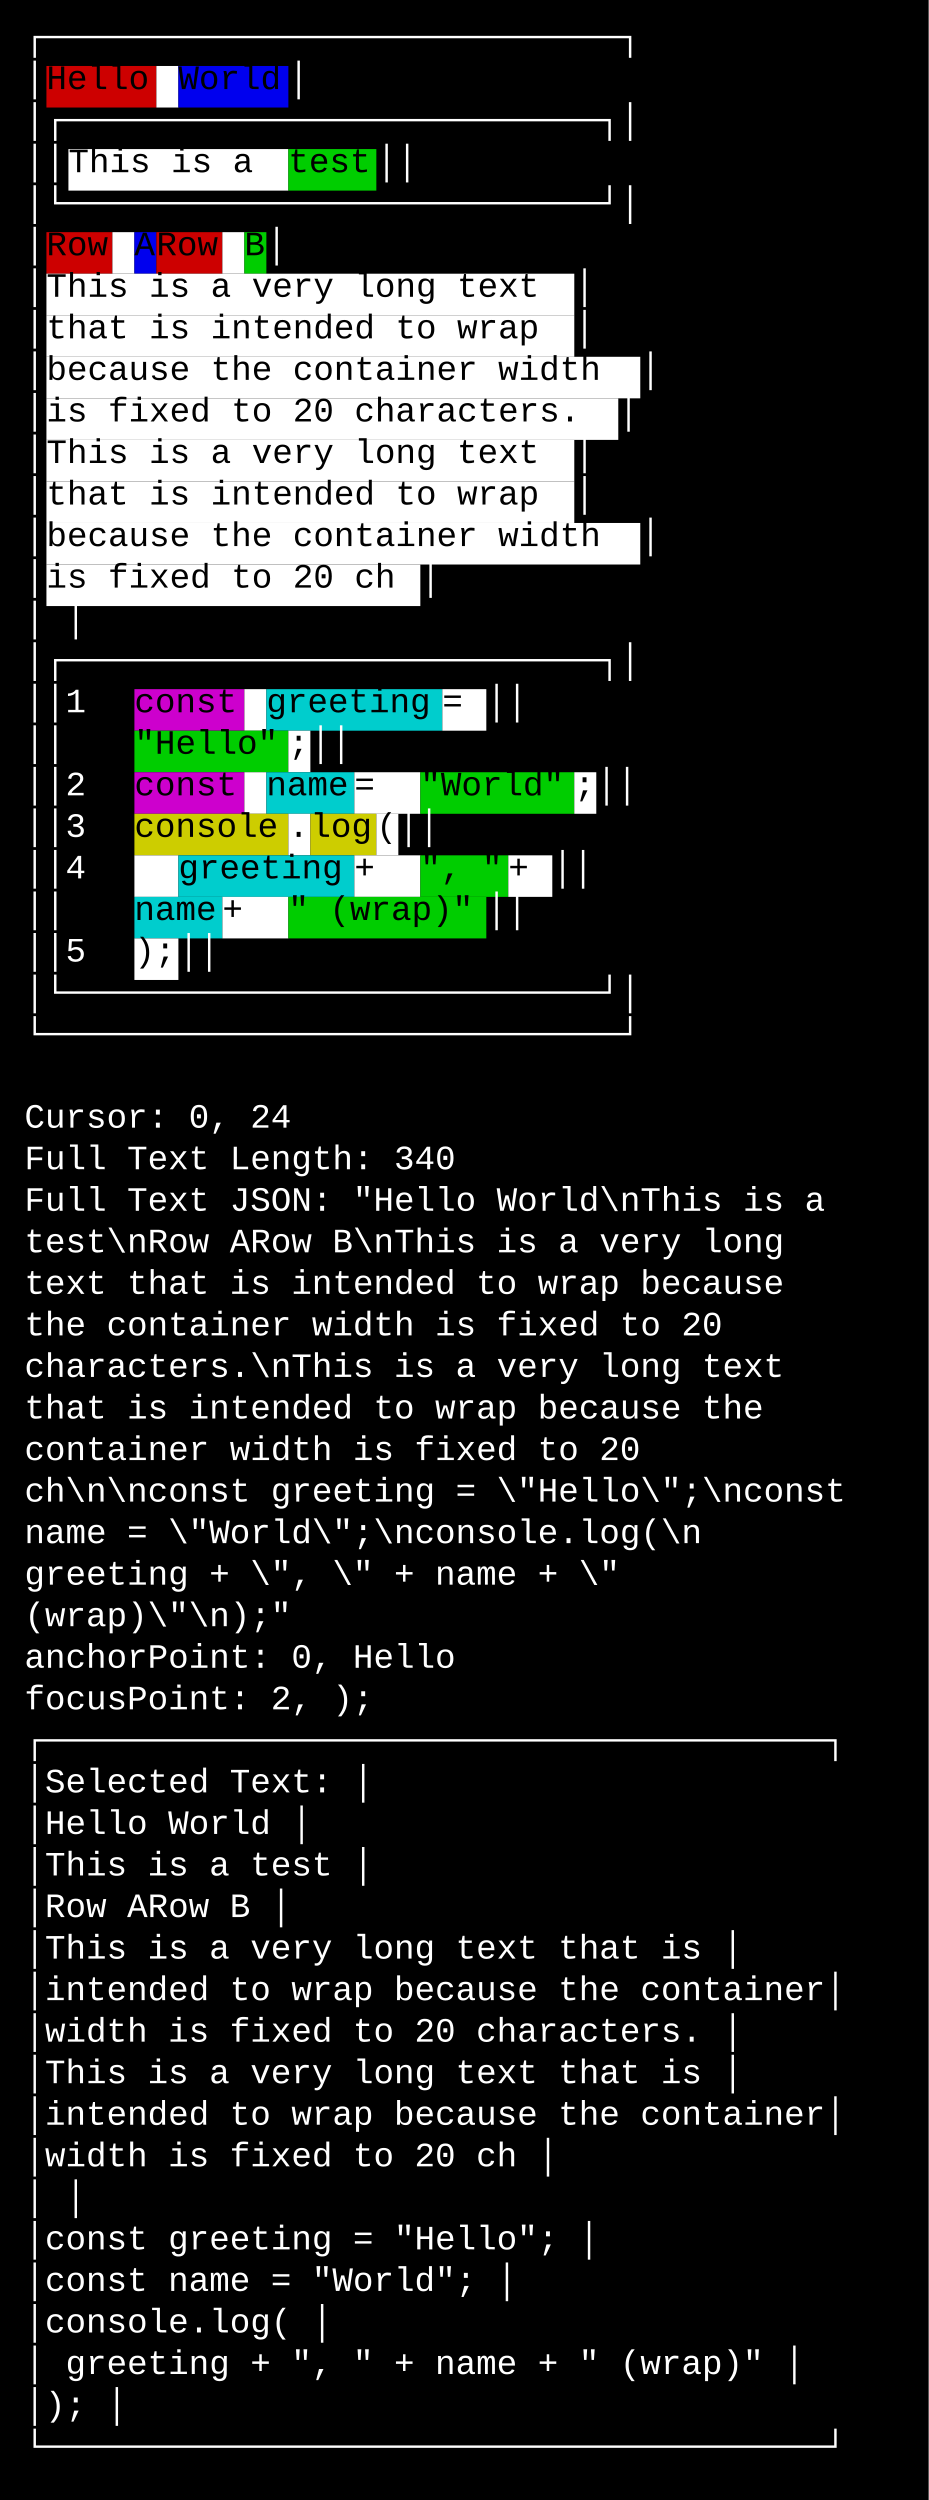
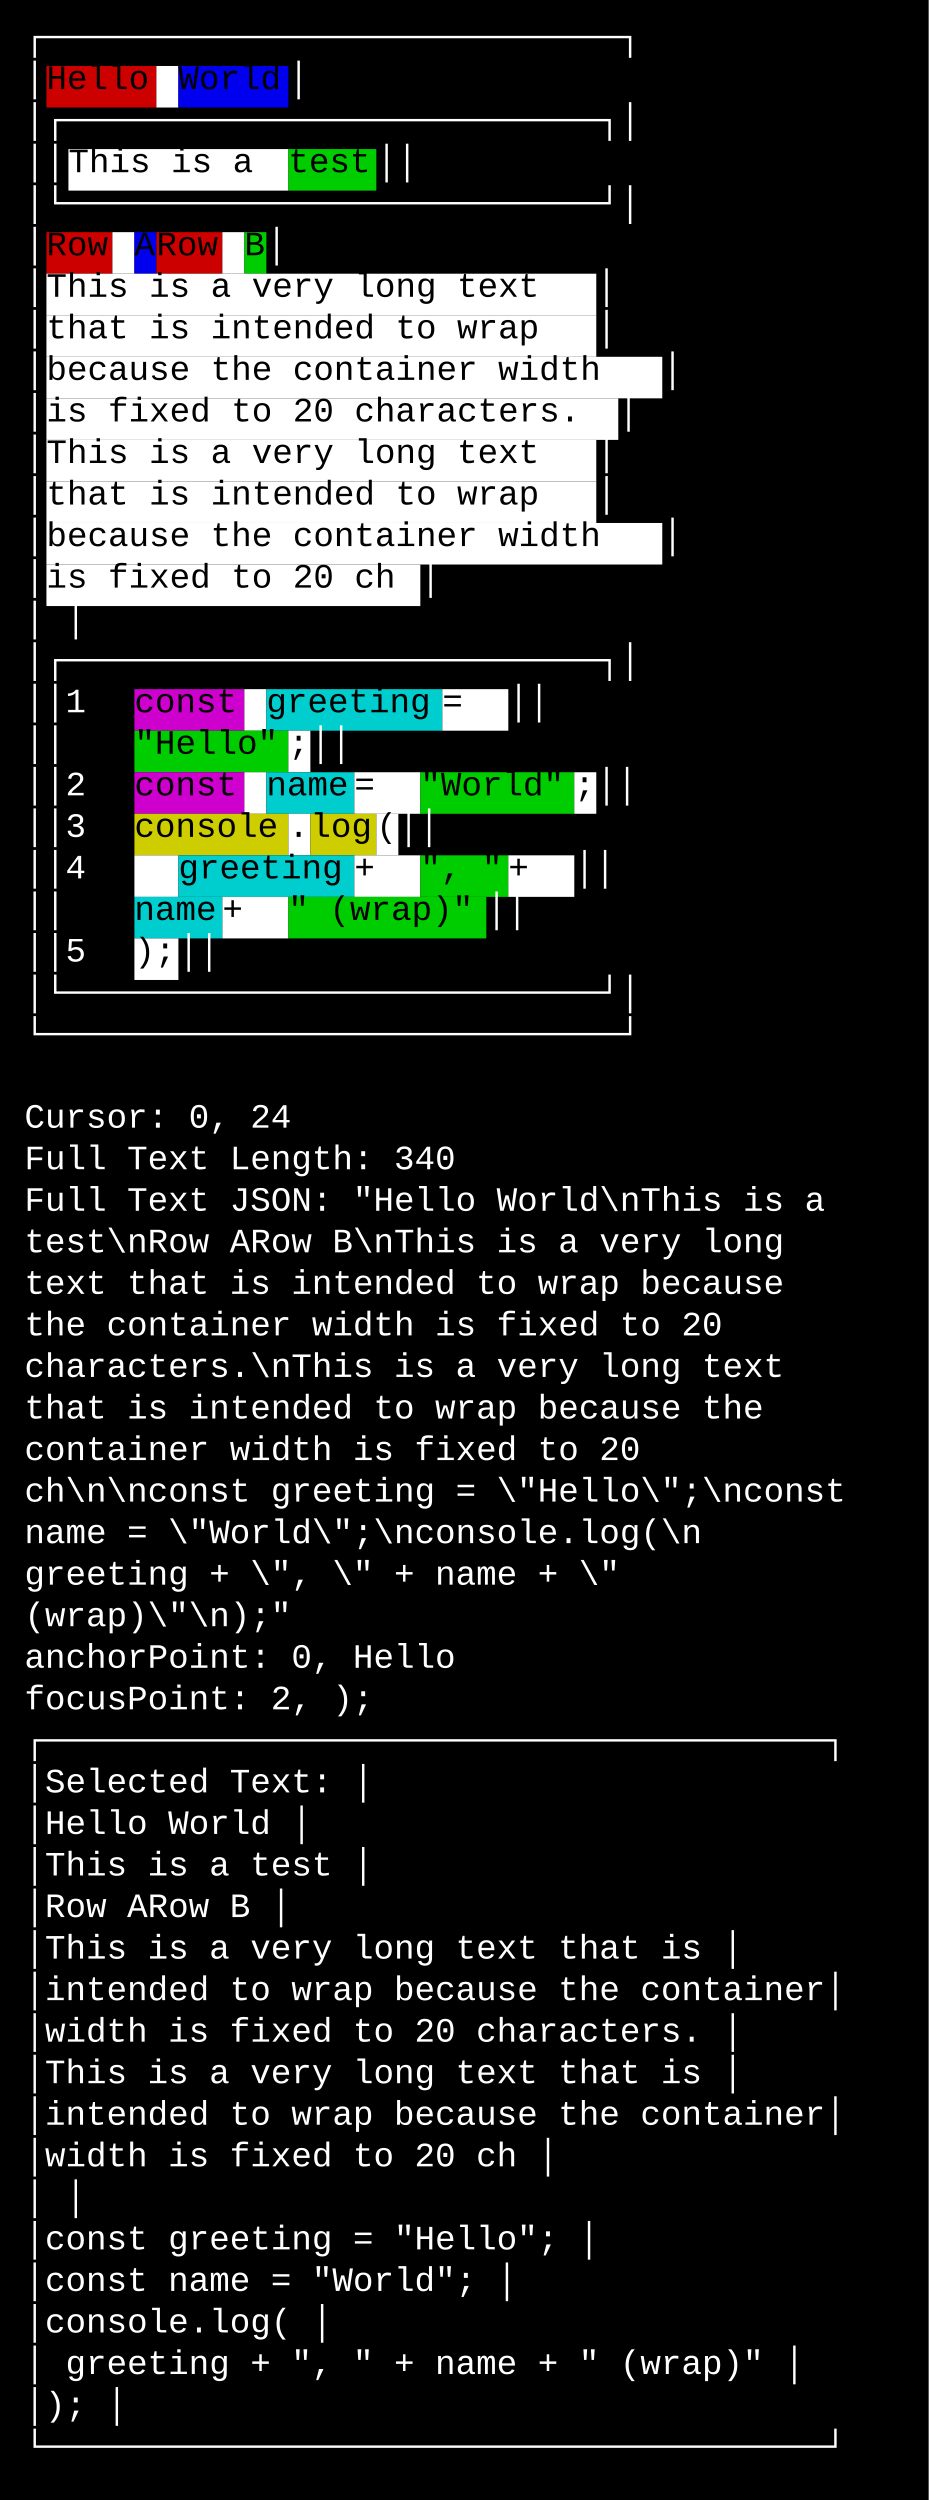
<svg xmlns="http://www.w3.org/2000/svg" width="380" height="1023" viewBox="0 0 380 1023">
  <style>
    text { font-family: Consolas, "Courier New", monospace; font-size: 14px; dominant-baseline: text-before-edge; white-space: pre; }
  </style>
  <rect width="380" height="1023" fill="#000000" />
  <g transform="translate(10, 10)">
    <text x="0" y="2" fill="#ffffff" textLength="360" lengthAdjust="spacingAndGlyphs">┌────────────────────────────┐          </text>
    <text x="0" y="19" fill="#ffffff" textLength="9" lengthAdjust="spacingAndGlyphs">│</text>
    <rect x="9" y="17" width="45" height="17" fill="#cd0000" />
    <text x="9" y="19" fill="#000000" textLength="45" lengthAdjust="spacingAndGlyphs">Hello</text>
    <rect x="54" y="17" width="9" height="17" fill="#ffffff" />
    <rect x="63" y="17" width="45" height="17" fill="#0000ee" />
    <text x="63" y="19" fill="#000000" textLength="45" lengthAdjust="spacingAndGlyphs">World</text>
    <text x="108" y="19" fill="#ffffff" textLength="252" lengthAdjust="spacingAndGlyphs">                 │          </text>
    <text x="0" y="36" fill="#ffffff" textLength="360" lengthAdjust="spacingAndGlyphs">│┌──────────────────────────┐│          </text>
    <text x="0" y="53" fill="#ffffff" textLength="18" lengthAdjust="spacingAndGlyphs">││</text>
    <rect x="18" y="51" width="90" height="17" fill="#ffffff" />
    <text x="18" y="53" fill="#000000" textLength="90" lengthAdjust="spacingAndGlyphs">This is a </text>
    <rect x="108" y="51" width="36" height="17" fill="#00cd00" />
    <text x="108" y="53" fill="#000000" textLength="36" lengthAdjust="spacingAndGlyphs">test</text>
    <text x="144" y="53" fill="#ffffff" textLength="216" lengthAdjust="spacingAndGlyphs">            ││          </text>
    <text x="0" y="70" fill="#ffffff" textLength="360" lengthAdjust="spacingAndGlyphs">│└──────────────────────────┘│          </text>
    <text x="0" y="87" fill="#ffffff" textLength="9" lengthAdjust="spacingAndGlyphs">│</text>
    <rect x="9" y="85" width="27" height="17" fill="#cd0000" />
    <text x="9" y="87" fill="#000000" textLength="27" lengthAdjust="spacingAndGlyphs">Row</text>
    <rect x="36" y="85" width="9" height="17" fill="#ffffff" />
    <rect x="45" y="85" width="9" height="17" fill="#0000ee" />
    <text x="45" y="87" fill="#000000" textLength="9" lengthAdjust="spacingAndGlyphs">A</text>
    <rect x="54" y="85" width="27" height="17" fill="#cd0000" />
    <text x="54" y="87" fill="#000000" textLength="27" lengthAdjust="spacingAndGlyphs">Row</text>
    <rect x="81" y="85" width="9" height="17" fill="#ffffff" />
    <rect x="90" y="85" width="9" height="17" fill="#00cd00" />
    <text x="90" y="87" fill="#000000" textLength="9" lengthAdjust="spacingAndGlyphs">B</text>
    <text x="99" y="87" fill="#ffffff" textLength="261" lengthAdjust="spacingAndGlyphs">                  │          </text>
    <text x="0" y="104" fill="#ffffff" textLength="9" lengthAdjust="spacingAndGlyphs">│</text>
-     <rect x="9" y="102" width="216" height="17" fill="#ffffff" />
-     <text x="9" y="104" fill="#000000" textLength="216" lengthAdjust="spacingAndGlyphs">This is a very long text</text>
-     <text x="225" y="104" fill="#ffffff" textLength="135" lengthAdjust="spacingAndGlyphs">    │          </text>
+     <rect x="9" y="102" width="225" height="17" fill="#ffffff" />
+     <text x="9" y="104" fill="#000000" textLength="225" lengthAdjust="spacingAndGlyphs">This is a very long text </text>
+     <text x="234" y="104" fill="#ffffff" textLength="126" lengthAdjust="spacingAndGlyphs">   │          </text>
    <text x="0" y="121" fill="#ffffff" textLength="9" lengthAdjust="spacingAndGlyphs">│</text>
-     <rect x="9" y="119" width="216" height="17" fill="#ffffff" />
-     <text x="9" y="121" fill="#000000" textLength="216" lengthAdjust="spacingAndGlyphs">that is intended to wrap</text>
-     <text x="225" y="121" fill="#ffffff" textLength="135" lengthAdjust="spacingAndGlyphs">    │          </text>
+     <rect x="9" y="119" width="225" height="17" fill="#ffffff" />
+     <text x="9" y="121" fill="#000000" textLength="225" lengthAdjust="spacingAndGlyphs">that is intended to wrap </text>
+     <text x="234" y="121" fill="#ffffff" textLength="126" lengthAdjust="spacingAndGlyphs">   │          </text>
    <text x="0" y="138" fill="#ffffff" textLength="9" lengthAdjust="spacingAndGlyphs">│</text>
-     <rect x="9" y="136" width="243" height="17" fill="#ffffff" />
-     <text x="9" y="138" fill="#000000" textLength="243" lengthAdjust="spacingAndGlyphs">because the container width</text>
-     <text x="252" y="138" fill="#ffffff" textLength="108" lengthAdjust="spacingAndGlyphs"> │          </text>
+     <rect x="9" y="136" width="252" height="17" fill="#ffffff" />
+     <text x="9" y="138" fill="#000000" textLength="252" lengthAdjust="spacingAndGlyphs">because the container width </text>
+     <text x="261" y="138" fill="#ffffff" textLength="99" lengthAdjust="spacingAndGlyphs">│          </text>
    <text x="0" y="155" fill="#ffffff" textLength="9" lengthAdjust="spacingAndGlyphs">│</text>
    <rect x="9" y="153" width="234" height="17" fill="#ffffff" />
    <text x="9" y="155" fill="#000000" textLength="234" lengthAdjust="spacingAndGlyphs">is fixed to 20 characters.</text>
    <text x="243" y="155" fill="#ffffff" textLength="117" lengthAdjust="spacingAndGlyphs">  │          </text>
    <text x="0" y="172" fill="#ffffff" textLength="9" lengthAdjust="spacingAndGlyphs">│</text>
-     <rect x="9" y="170" width="216" height="17" fill="#ffffff" />
-     <text x="9" y="172" fill="#000000" textLength="216" lengthAdjust="spacingAndGlyphs">This is a very long text</text>
-     <text x="225" y="172" fill="#ffffff" textLength="135" lengthAdjust="spacingAndGlyphs">    │          </text>
+     <rect x="9" y="170" width="225" height="17" fill="#ffffff" />
+     <text x="9" y="172" fill="#000000" textLength="225" lengthAdjust="spacingAndGlyphs">This is a very long text </text>
+     <text x="234" y="172" fill="#ffffff" textLength="126" lengthAdjust="spacingAndGlyphs">   │          </text>
    <text x="0" y="189" fill="#ffffff" textLength="9" lengthAdjust="spacingAndGlyphs">│</text>
-     <rect x="9" y="187" width="216" height="17" fill="#ffffff" />
-     <text x="9" y="189" fill="#000000" textLength="216" lengthAdjust="spacingAndGlyphs">that is intended to wrap</text>
-     <text x="225" y="189" fill="#ffffff" textLength="135" lengthAdjust="spacingAndGlyphs">    │          </text>
+     <rect x="9" y="187" width="225" height="17" fill="#ffffff" />
+     <text x="9" y="189" fill="#000000" textLength="225" lengthAdjust="spacingAndGlyphs">that is intended to wrap </text>
+     <text x="234" y="189" fill="#ffffff" textLength="126" lengthAdjust="spacingAndGlyphs">   │          </text>
    <text x="0" y="206" fill="#ffffff" textLength="9" lengthAdjust="spacingAndGlyphs">│</text>
-     <rect x="9" y="204" width="243" height="17" fill="#ffffff" />
-     <text x="9" y="206" fill="#000000" textLength="243" lengthAdjust="spacingAndGlyphs">because the container width</text>
-     <text x="252" y="206" fill="#ffffff" textLength="108" lengthAdjust="spacingAndGlyphs"> │          </text>
+     <rect x="9" y="204" width="252" height="17" fill="#ffffff" />
+     <text x="9" y="206" fill="#000000" textLength="252" lengthAdjust="spacingAndGlyphs">because the container width </text>
+     <text x="261" y="206" fill="#ffffff" textLength="99" lengthAdjust="spacingAndGlyphs">│          </text>
    <text x="0" y="223" fill="#ffffff" textLength="9" lengthAdjust="spacingAndGlyphs">│</text>
    <rect x="9" y="221" width="153" height="17" fill="#ffffff" />
    <text x="9" y="223" fill="#000000" textLength="153" lengthAdjust="spacingAndGlyphs">is fixed to 20 ch</text>
    <text x="162" y="223" fill="#ffffff" textLength="198" lengthAdjust="spacingAndGlyphs">           │          </text>
    <text x="0" y="240" fill="#ffffff" textLength="360" lengthAdjust="spacingAndGlyphs">│                            │          </text>
    <text x="0" y="257" fill="#ffffff" textLength="360" lengthAdjust="spacingAndGlyphs">│┌──────────────────────────┐│          </text>
    <text x="0" y="274" fill="#ffffff" textLength="45" lengthAdjust="spacingAndGlyphs">││1  </text>
    <rect x="45" y="272" width="45" height="17" fill="#cd00cd" />
    <text x="45" y="274" fill="#000000" textLength="45" lengthAdjust="spacingAndGlyphs">const</text>
    <rect x="90" y="272" width="9" height="17" fill="#ffffff" />
    <rect x="99" y="272" width="72" height="17" fill="#00cdcd" />
    <text x="99" y="274" fill="#000000" textLength="72" lengthAdjust="spacingAndGlyphs">greeting</text>
-     <rect x="171" y="272" width="18" height="17" fill="#ffffff" />
-     <text x="171" y="274" fill="#000000" textLength="18" lengthAdjust="spacingAndGlyphs"> =</text>
-     <text x="189" y="274" fill="#ffffff" textLength="171" lengthAdjust="spacingAndGlyphs">       ││          </text>
+     <rect x="171" y="272" width="27" height="17" fill="#ffffff" />
+     <text x="171" y="274" fill="#000000" textLength="27" lengthAdjust="spacingAndGlyphs"> = </text>
+     <text x="198" y="274" fill="#ffffff" textLength="162" lengthAdjust="spacingAndGlyphs">      ││          </text>
    <text x="0" y="291" fill="#ffffff" textLength="45" lengthAdjust="spacingAndGlyphs">││   </text>
    <rect x="45" y="289" width="63" height="17" fill="#00cd00" />
    <text x="45" y="291" fill="#000000" textLength="63" lengthAdjust="spacingAndGlyphs">"Hello"</text>
    <rect x="108" y="289" width="9" height="17" fill="#ffffff" />
    <text x="108" y="291" fill="#000000" textLength="9" lengthAdjust="spacingAndGlyphs">;</text>
    <text x="117" y="291" fill="#ffffff" textLength="243" lengthAdjust="spacingAndGlyphs">               ││          </text>
    <text x="0" y="308" fill="#ffffff" textLength="45" lengthAdjust="spacingAndGlyphs">││2  </text>
    <rect x="45" y="306" width="45" height="17" fill="#cd00cd" />
    <text x="45" y="308" fill="#000000" textLength="45" lengthAdjust="spacingAndGlyphs">const</text>
    <rect x="90" y="306" width="9" height="17" fill="#ffffff" />
    <rect x="99" y="306" width="36" height="17" fill="#00cdcd" />
    <text x="99" y="308" fill="#000000" textLength="36" lengthAdjust="spacingAndGlyphs">name</text>
    <rect x="135" y="306" width="27" height="17" fill="#ffffff" />
    <text x="135" y="308" fill="#000000" textLength="27" lengthAdjust="spacingAndGlyphs"> = </text>
    <rect x="162" y="306" width="63" height="17" fill="#00cd00" />
    <text x="162" y="308" fill="#000000" textLength="63" lengthAdjust="spacingAndGlyphs">"World"</text>
    <rect x="225" y="306" width="9" height="17" fill="#ffffff" />
    <text x="225" y="308" fill="#000000" textLength="9" lengthAdjust="spacingAndGlyphs">;</text>
    <text x="234" y="308" fill="#ffffff" textLength="126" lengthAdjust="spacingAndGlyphs">  ││          </text>
    <text x="0" y="325" fill="#ffffff" textLength="45" lengthAdjust="spacingAndGlyphs">││3  </text>
    <rect x="45" y="323" width="63" height="17" fill="#cdcd00" />
    <text x="45" y="325" fill="#000000" textLength="63" lengthAdjust="spacingAndGlyphs">console</text>
    <rect x="108" y="323" width="9" height="17" fill="#ffffff" />
    <text x="108" y="325" fill="#000000" textLength="9" lengthAdjust="spacingAndGlyphs">.</text>
    <rect x="117" y="323" width="27" height="17" fill="#cdcd00" />
    <text x="117" y="325" fill="#000000" textLength="27" lengthAdjust="spacingAndGlyphs">log</text>
    <rect x="144" y="323" width="9" height="17" fill="#ffffff" />
    <text x="144" y="325" fill="#000000" textLength="9" lengthAdjust="spacingAndGlyphs">(</text>
    <text x="153" y="325" fill="#ffffff" textLength="207" lengthAdjust="spacingAndGlyphs">           ││          </text>
    <text x="0" y="342" fill="#ffffff" textLength="45" lengthAdjust="spacingAndGlyphs">││4  </text>
    <rect x="45" y="340" width="18" height="17" fill="#ffffff" />
    <rect x="63" y="340" width="72" height="17" fill="#00cdcd" />
    <text x="63" y="342" fill="#000000" textLength="72" lengthAdjust="spacingAndGlyphs">greeting</text>
    <rect x="135" y="340" width="27" height="17" fill="#ffffff" />
    <text x="135" y="342" fill="#000000" textLength="27" lengthAdjust="spacingAndGlyphs"> + </text>
    <rect x="162" y="340" width="36" height="17" fill="#00cd00" />
    <text x="162" y="342" fill="#000000" textLength="36" lengthAdjust="spacingAndGlyphs">", "</text>
-     <rect x="198" y="340" width="18" height="17" fill="#ffffff" />
-     <text x="198" y="342" fill="#000000" textLength="18" lengthAdjust="spacingAndGlyphs"> +</text>
-     <text x="216" y="342" fill="#ffffff" textLength="144" lengthAdjust="spacingAndGlyphs">    ││          </text>
+     <rect x="198" y="340" width="27" height="17" fill="#ffffff" />
+     <text x="198" y="342" fill="#000000" textLength="27" lengthAdjust="spacingAndGlyphs"> + </text>
+     <text x="225" y="342" fill="#ffffff" textLength="135" lengthAdjust="spacingAndGlyphs">   ││          </text>
    <text x="0" y="359" fill="#ffffff" textLength="45" lengthAdjust="spacingAndGlyphs">││   </text>
    <rect x="45" y="357" width="36" height="17" fill="#00cdcd" />
    <text x="45" y="359" fill="#000000" textLength="36" lengthAdjust="spacingAndGlyphs">name</text>
    <rect x="81" y="357" width="27" height="17" fill="#ffffff" />
    <text x="81" y="359" fill="#000000" textLength="27" lengthAdjust="spacingAndGlyphs"> + </text>
    <rect x="108" y="357" width="81" height="17" fill="#00cd00" />
    <text x="108" y="359" fill="#000000" textLength="81" lengthAdjust="spacingAndGlyphs">" (wrap)"</text>
    <text x="189" y="359" fill="#ffffff" textLength="171" lengthAdjust="spacingAndGlyphs">       ││          </text>
    <text x="0" y="376" fill="#ffffff" textLength="45" lengthAdjust="spacingAndGlyphs">││5  </text>
    <rect x="45" y="374" width="18" height="17" fill="#ffffff" />
    <text x="45" y="376" fill="#000000" textLength="18" lengthAdjust="spacingAndGlyphs">);</text>
    <text x="63" y="376" fill="#ffffff" textLength="297" lengthAdjust="spacingAndGlyphs">                     ││          </text>
    <text x="0" y="393" fill="#ffffff" textLength="360" lengthAdjust="spacingAndGlyphs">│└──────────────────────────┘│          </text>
    <text x="0" y="410" fill="#ffffff" textLength="360" lengthAdjust="spacingAndGlyphs">└────────────────────────────┘          </text>
    <text x="0" y="444" fill="#ffffff" textLength="360" lengthAdjust="spacingAndGlyphs">Cursor: 0, 24                           </text>
    <text x="0" y="461" fill="#ffffff" textLength="360" lengthAdjust="spacingAndGlyphs">Full Text Length: 340                   </text>
    <text x="0" y="478" fill="#ffffff" textLength="360" lengthAdjust="spacingAndGlyphs">Full Text JSON: "Hello World\nThis is a </text>
    <text x="0" y="495" fill="#ffffff" textLength="360" lengthAdjust="spacingAndGlyphs">test\nRow ARow B\nThis is a very long   </text>
    <text x="0" y="512" fill="#ffffff" textLength="360" lengthAdjust="spacingAndGlyphs">text that is intended to wrap because   </text>
    <text x="0" y="529" fill="#ffffff" textLength="360" lengthAdjust="spacingAndGlyphs">the container width is fixed to 20      </text>
    <text x="0" y="546" fill="#ffffff" textLength="360" lengthAdjust="spacingAndGlyphs">characters.\nThis is a very long text   </text>
    <text x="0" y="563" fill="#ffffff" textLength="360" lengthAdjust="spacingAndGlyphs">that is intended to wrap because the    </text>
    <text x="0" y="580" fill="#ffffff" textLength="360" lengthAdjust="spacingAndGlyphs">container width is fixed to 20          </text>
    <text x="0" y="597" fill="#ffffff" textLength="360" lengthAdjust="spacingAndGlyphs">ch\n\nconst greeting = \"Hello\";\nconst</text>
    <text x="0" y="614" fill="#ffffff" textLength="360" lengthAdjust="spacingAndGlyphs">name = \"World\";\nconsole.log(\n       </text>
    <text x="0" y="631" fill="#ffffff" textLength="360" lengthAdjust="spacingAndGlyphs">greeting + \", \" + name + \"           </text>
    <text x="0" y="648" fill="#ffffff" textLength="360" lengthAdjust="spacingAndGlyphs">(wrap)\"\n);"                           </text>
    <text x="0" y="665" fill="#ffffff" textLength="360" lengthAdjust="spacingAndGlyphs">anchorPoint: 0, Hello                   </text>
    <text x="0" y="682" fill="#ffffff" textLength="360" lengthAdjust="spacingAndGlyphs">focusPoint: 2, );                       </text>
    <text x="0" y="699" fill="#ffffff" textLength="360" lengthAdjust="spacingAndGlyphs">┌──────────────────────────────────────┐</text>
    <text x="0" y="716" fill="#ffffff" textLength="360" lengthAdjust="spacingAndGlyphs">│Selected Text:                        │</text>
    <text x="0" y="733" fill="#ffffff" textLength="360" lengthAdjust="spacingAndGlyphs">│Hello World                           │</text>
    <text x="0" y="750" fill="#ffffff" textLength="360" lengthAdjust="spacingAndGlyphs">│This is a test                        │</text>
    <text x="0" y="767" fill="#ffffff" textLength="360" lengthAdjust="spacingAndGlyphs">│Row ARow B                            │</text>
    <text x="0" y="784" fill="#ffffff" textLength="360" lengthAdjust="spacingAndGlyphs">│This is a very long text that is      │</text>
    <text x="0" y="801" fill="#ffffff" textLength="360" lengthAdjust="spacingAndGlyphs">│intended to wrap because the container│</text>
    <text x="0" y="818" fill="#ffffff" textLength="360" lengthAdjust="spacingAndGlyphs">│width is fixed to 20 characters.      │</text>
    <text x="0" y="835" fill="#ffffff" textLength="360" lengthAdjust="spacingAndGlyphs">│This is a very long text that is      │</text>
    <text x="0" y="852" fill="#ffffff" textLength="360" lengthAdjust="spacingAndGlyphs">│intended to wrap because the container│</text>
    <text x="0" y="869" fill="#ffffff" textLength="360" lengthAdjust="spacingAndGlyphs">│width is fixed to 20 ch               │</text>
    <text x="0" y="886" fill="#ffffff" textLength="360" lengthAdjust="spacingAndGlyphs">│                                      │</text>
    <text x="0" y="903" fill="#ffffff" textLength="360" lengthAdjust="spacingAndGlyphs">│const greeting = "Hello";             │</text>
    <text x="0" y="920" fill="#ffffff" textLength="360" lengthAdjust="spacingAndGlyphs">│const name = "World";                 │</text>
    <text x="0" y="937" fill="#ffffff" textLength="360" lengthAdjust="spacingAndGlyphs">│console.log(                          │</text>
    <text x="0" y="954" fill="#ffffff" textLength="360" lengthAdjust="spacingAndGlyphs">│  greeting + ", " + name + " (wrap)"  │</text>
    <text x="0" y="971" fill="#ffffff" textLength="360" lengthAdjust="spacingAndGlyphs">│);                                    │</text>
    <text x="0" y="988" fill="#ffffff" textLength="360" lengthAdjust="spacingAndGlyphs">└──────────────────────────────────────┘</text>
  </g>
</svg>
